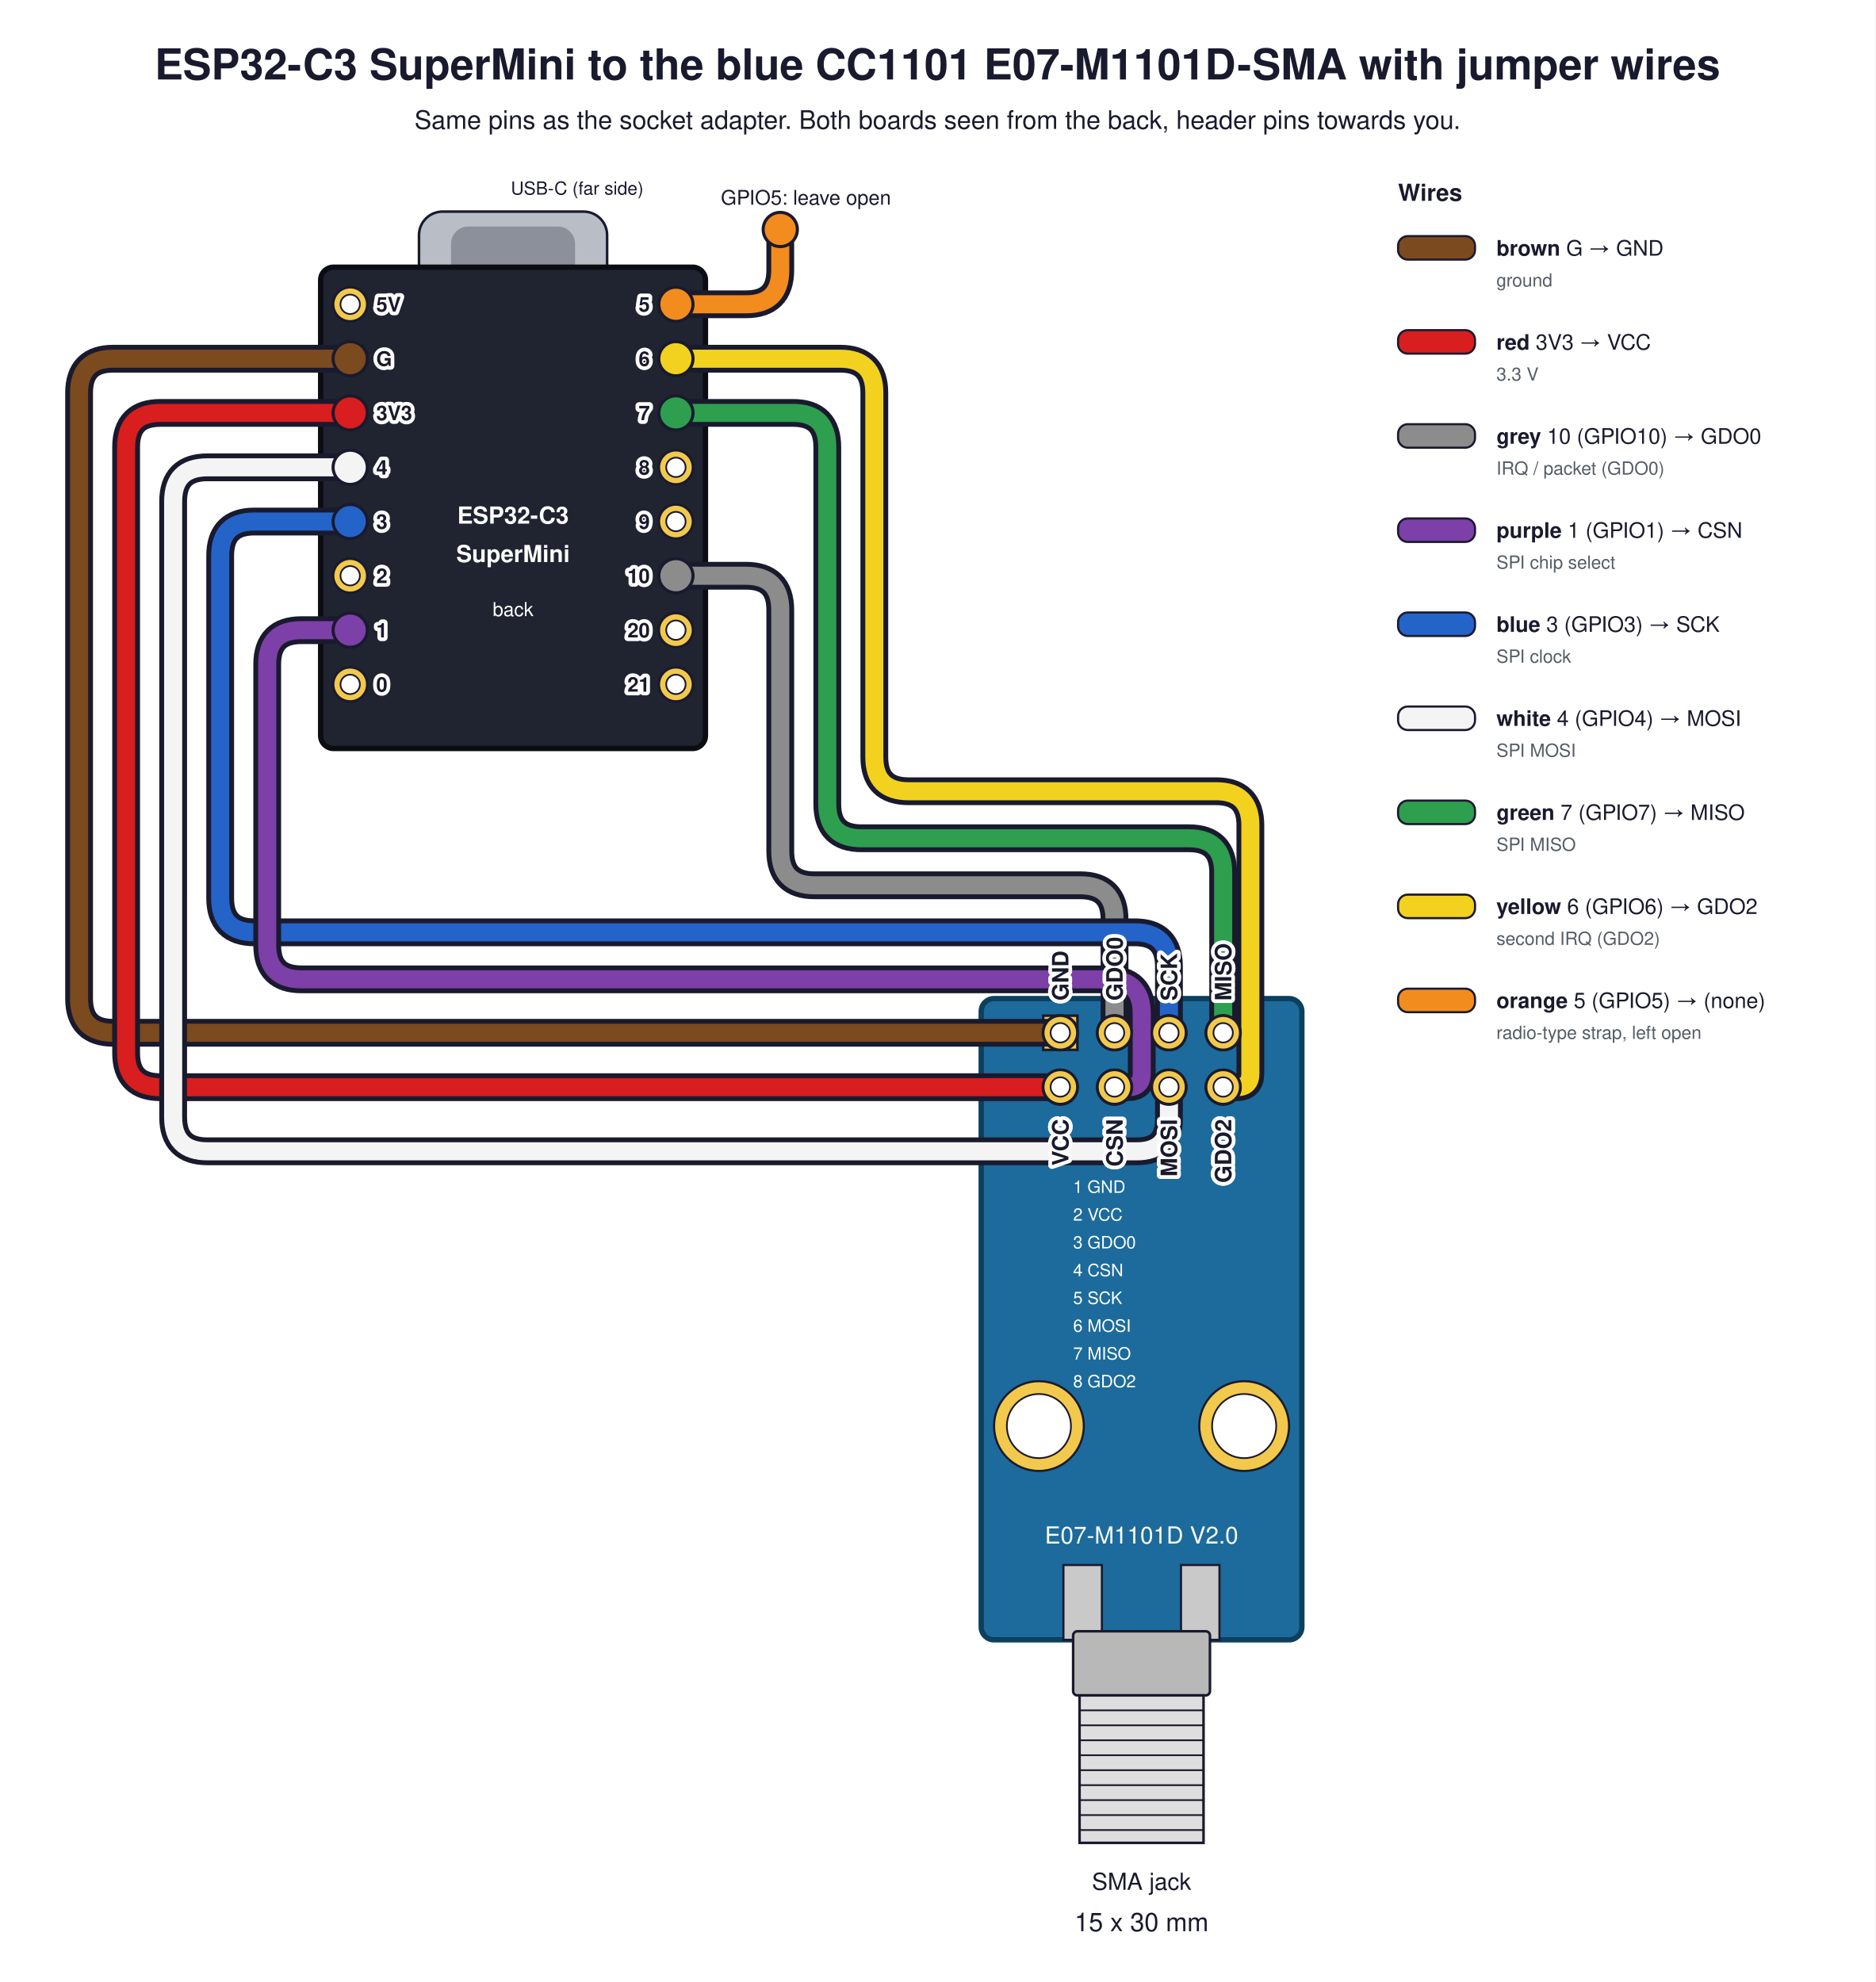
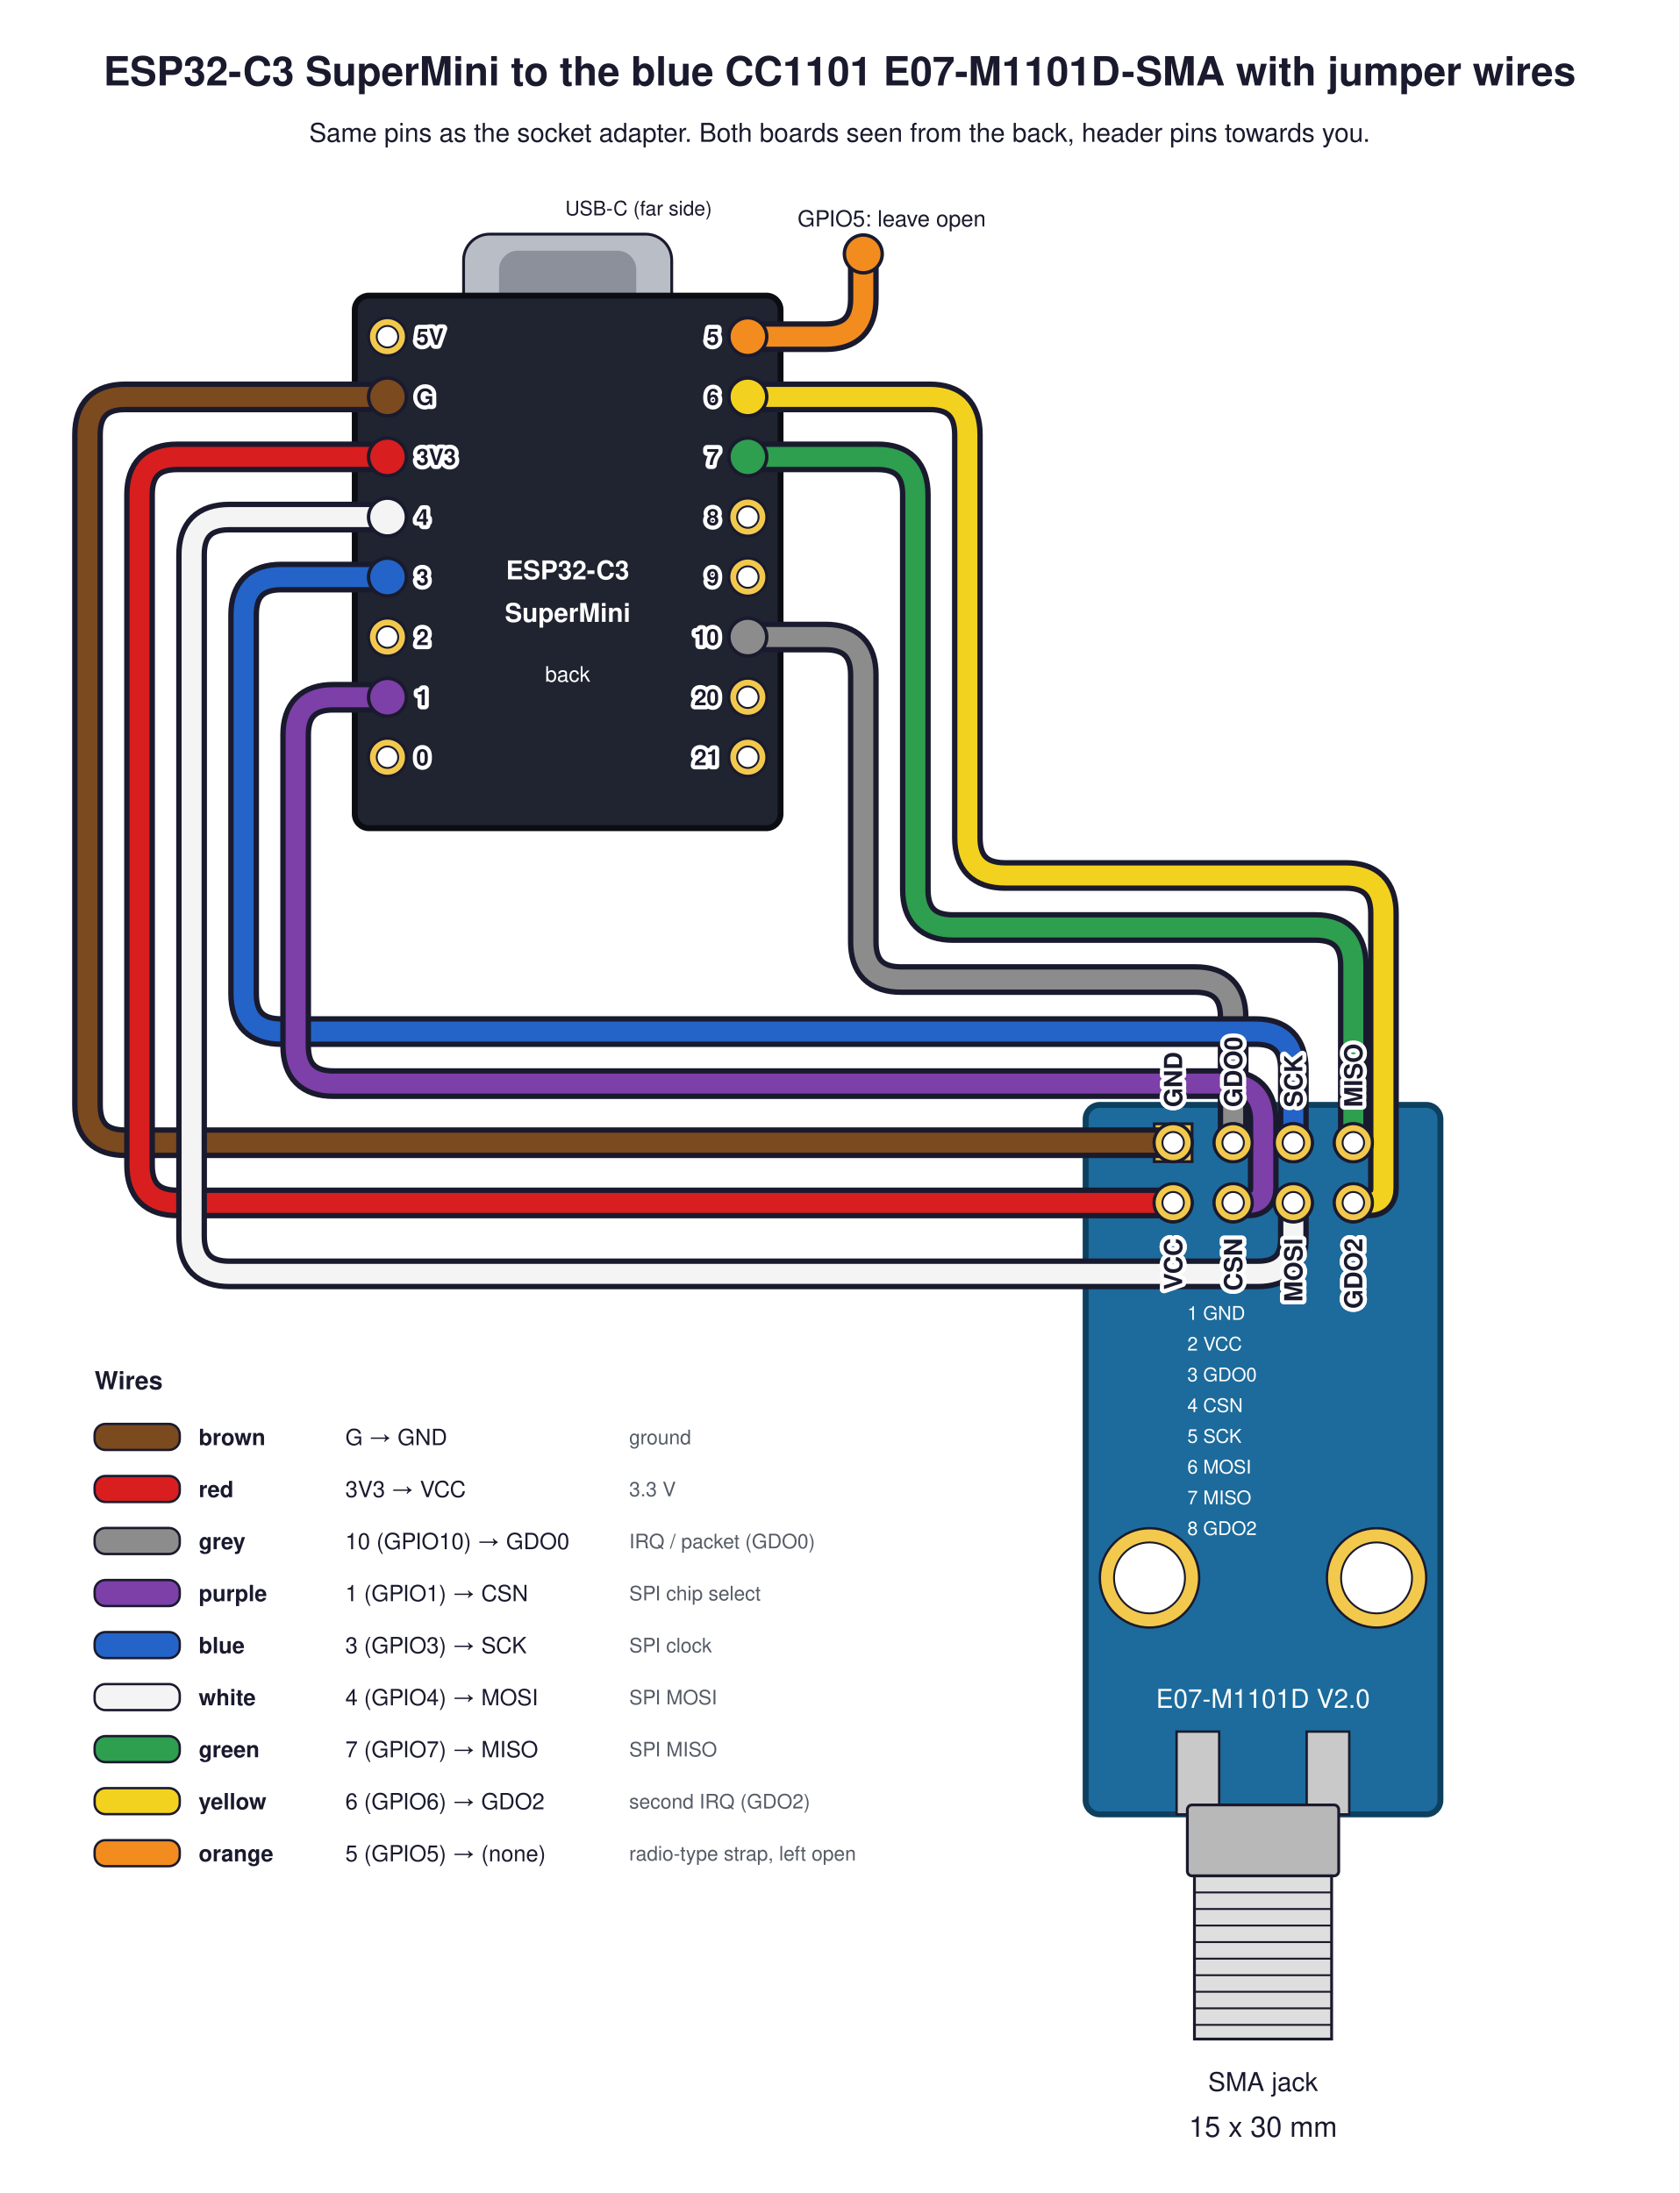
- <svg xmlns="http://www.w3.org/2000/svg" width="965" height="1020" viewBox="0 0 965 1020">
+ <svg xmlns="http://www.w3.org/2000/svg" width="781" height="1020" viewBox="0 0 781 1020">
  <rect width="100%" height="100%" fill="#ffffff" />
-   <text x="482.4" y="33.0" font-size="22.0" font-family="Helvetica, Arial, sans-serif" font-weight="bold" fill="#1a1a2e" text-anchor="middle" dy="0.36em">ESP32-C3 SuperMini to the blue CC1101 E07-M1101D-SMA with jumper wires</text>
-   <text x="482.4" y="61.6" font-size="13.2" font-family="Helvetica, Arial, sans-serif" fill="#1a1a2e" text-anchor="middle" dy="0.36em">Same pins as the socket adapter. Both boards seen from the back, header pins towards you.</text>
+   <text x="390.5" y="33.0" font-size="18.7" font-family="Helvetica, Arial, sans-serif" font-weight="bold" fill="#1a1a2e" text-anchor="middle" dy="0.36em">ESP32-C3 SuperMini to the blue CC1101 E07-M1101D-SMA with jumper wires</text>
+   <text x="390.5" y="61.6" font-size="12.1" font-family="Helvetica, Arial, sans-serif" fill="#1a1a2e" text-anchor="middle" dy="0.36em">Same pins as the socket adapter. Both boards seen from the back, header pins towards you.</text>
  <g transform="translate(504.9 513.9)">
    <text x="82.5" y="0.0" font-size="0.0" font-family="Helvetica, Arial, sans-serif" font-weight="bold" fill="#1a1a2e" text-anchor="middle" />
    <rect x="0.0" y="0.0" width="165.0" height="330.0" rx="6.6" fill="#1c6b9c" stroke="#0d3f5e" stroke-width="2.75" />
    <text x="82.5" y="475.2" font-size="13.2" font-family="Helvetica, Arial, sans-serif" font-weight="normal" fill="#1a1a2e" text-anchor="middle" dy="0.36em">15 x 30 mm</text>
    <rect x="31.9" y="8.8" width="17.6" height="17.6" rx="0.0" fill="#f2c94c" stroke="#1a1a2e" stroke-width="1.32" />
    <circle cx="40.7" cy="17.6" r="5.0" fill="#ffffff" stroke="#1a1a2e" stroke-width="0.88" />
    <text x="40.7" y="17.6" font-size="8.2" font-family="Helvetica, Arial, sans-serif" font-weight="bold" fill="#1a1a2e" text-anchor="middle" dy="0.36em">1</text>
    <text x="40.7" y="1.1" font-size="11.6" font-family="Helvetica, Arial, sans-serif" font-weight="bold" fill="#1a1a2e" text-anchor="start" dy="0.36em" transform="rotate(-90 40.7 1.1)" stroke="#ffffff" stroke-width="3.8" paint-order="stroke" stroke-linejoin="round">GND</text>
    <circle cx="40.7" cy="45.5" r="8.8" fill="#f2c94c" stroke="#1a1a2e" stroke-width="1.32" />
    <circle cx="40.7" cy="45.5" r="5.0" fill="#ffffff" stroke="#1a1a2e" stroke-width="0.88" />
    <text x="40.7" y="45.5" font-size="8.2" font-family="Helvetica, Arial, sans-serif" font-weight="bold" fill="#1a1a2e" text-anchor="middle" dy="0.36em">2</text>
    <text x="40.7" y="62.0" font-size="11.6" font-family="Helvetica, Arial, sans-serif" font-weight="bold" fill="#1a1a2e" text-anchor="end" dy="0.36em" transform="rotate(-90 40.7 62.0)" stroke="#ffffff" stroke-width="3.8" paint-order="stroke" stroke-linejoin="round">VCC</text>
    <circle cx="68.6" cy="17.6" r="8.8" fill="#f2c94c" stroke="#1a1a2e" stroke-width="1.32" />
    <circle cx="68.6" cy="17.6" r="5.0" fill="#ffffff" stroke="#1a1a2e" stroke-width="0.88" />
    <text x="68.6" y="17.6" font-size="8.2" font-family="Helvetica, Arial, sans-serif" font-weight="bold" fill="#1a1a2e" text-anchor="middle" dy="0.36em">3</text>
    <text x="68.6" y="1.1" font-size="11.6" font-family="Helvetica, Arial, sans-serif" font-weight="bold" fill="#1a1a2e" text-anchor="start" dy="0.36em" transform="rotate(-90 68.6 1.1)" stroke="#ffffff" stroke-width="3.8" paint-order="stroke" stroke-linejoin="round">GDO0</text>
    <circle cx="68.6" cy="45.5" r="8.8" fill="#f2c94c" stroke="#1a1a2e" stroke-width="1.32" />
    <circle cx="68.6" cy="45.5" r="5.0" fill="#ffffff" stroke="#1a1a2e" stroke-width="0.88" />
    <text x="68.6" y="45.5" font-size="8.2" font-family="Helvetica, Arial, sans-serif" font-weight="bold" fill="#1a1a2e" text-anchor="middle" dy="0.36em">4</text>
    <text x="68.6" y="62.0" font-size="11.6" font-family="Helvetica, Arial, sans-serif" font-weight="bold" fill="#1a1a2e" text-anchor="end" dy="0.36em" transform="rotate(-90 68.6 62.0)" stroke="#ffffff" stroke-width="3.8" paint-order="stroke" stroke-linejoin="round">CSN</text>
    <circle cx="96.6" cy="17.6" r="8.8" fill="#f2c94c" stroke="#1a1a2e" stroke-width="1.32" />
    <circle cx="96.6" cy="17.6" r="5.0" fill="#ffffff" stroke="#1a1a2e" stroke-width="0.88" />
    <text x="96.6" y="17.6" font-size="8.2" font-family="Helvetica, Arial, sans-serif" font-weight="bold" fill="#1a1a2e" text-anchor="middle" dy="0.36em">5</text>
    <text x="96.6" y="1.1" font-size="11.6" font-family="Helvetica, Arial, sans-serif" font-weight="bold" fill="#1a1a2e" text-anchor="start" dy="0.36em" transform="rotate(-90 96.6 1.1)" stroke="#ffffff" stroke-width="3.8" paint-order="stroke" stroke-linejoin="round">SCK</text>
    <circle cx="96.6" cy="45.5" r="8.8" fill="#f2c94c" stroke="#1a1a2e" stroke-width="1.32" />
    <circle cx="96.6" cy="45.5" r="5.0" fill="#ffffff" stroke="#1a1a2e" stroke-width="0.88" />
    <text x="96.6" y="45.5" font-size="8.2" font-family="Helvetica, Arial, sans-serif" font-weight="bold" fill="#1a1a2e" text-anchor="middle" dy="0.36em">6</text>
    <text x="96.6" y="62.0" font-size="11.6" font-family="Helvetica, Arial, sans-serif" font-weight="bold" fill="#1a1a2e" text-anchor="end" dy="0.36em" transform="rotate(-90 96.6 62.0)" stroke="#ffffff" stroke-width="3.8" paint-order="stroke" stroke-linejoin="round">MOSI</text>
    <circle cx="124.5" cy="17.6" r="8.8" fill="#f2c94c" stroke="#1a1a2e" stroke-width="1.32" />
    <circle cx="124.5" cy="17.6" r="5.0" fill="#ffffff" stroke="#1a1a2e" stroke-width="0.88" />
    <text x="124.5" y="17.6" font-size="8.2" font-family="Helvetica, Arial, sans-serif" font-weight="bold" fill="#1a1a2e" text-anchor="middle" dy="0.36em">7</text>
    <text x="124.5" y="1.1" font-size="11.6" font-family="Helvetica, Arial, sans-serif" font-weight="bold" fill="#1a1a2e" text-anchor="start" dy="0.36em" transform="rotate(-90 124.5 1.1)" stroke="#ffffff" stroke-width="3.8" paint-order="stroke" stroke-linejoin="round">MISO</text>
    <circle cx="124.5" cy="45.5" r="8.8" fill="#f2c94c" stroke="#1a1a2e" stroke-width="1.32" />
    <circle cx="124.5" cy="45.5" r="5.0" fill="#ffffff" stroke="#1a1a2e" stroke-width="0.88" />
    <text x="124.5" y="45.5" font-size="8.2" font-family="Helvetica, Arial, sans-serif" font-weight="bold" fill="#1a1a2e" text-anchor="middle" dy="0.36em">8</text>
    <text x="124.5" y="62.0" font-size="11.6" font-family="Helvetica, Arial, sans-serif" font-weight="bold" fill="#1a1a2e" text-anchor="end" dy="0.36em" transform="rotate(-90 124.5 62.0)" stroke="#ffffff" stroke-width="3.8" paint-order="stroke" stroke-linejoin="round">GDO2</text>
    <circle cx="135.3" cy="220.0" r="23.1" fill="#f2c94c" stroke="#1a1a2e" stroke-width="1.10" />
    <circle cx="135.3" cy="220.0" r="16.5" fill="#ffffff" stroke="#1a1a2e" stroke-width="0.88" />
    <circle cx="29.7" cy="220.0" r="23.1" fill="#f2c94c" stroke="#1a1a2e" stroke-width="1.10" />
    <circle cx="29.7" cy="220.0" r="16.5" fill="#ffffff" stroke="#1a1a2e" stroke-width="0.88" />
    <text x="47.3" y="96.8" font-size="8.8" font-family="Helvetica, Arial, sans-serif" font-weight="normal" fill="#ffffff" text-anchor="start" dy="0.36em">1 GND</text>
    <text x="47.3" y="111.1" font-size="8.8" font-family="Helvetica, Arial, sans-serif" font-weight="normal" fill="#ffffff" text-anchor="start" dy="0.36em">2 VCC</text>
    <text x="47.3" y="125.4" font-size="8.8" font-family="Helvetica, Arial, sans-serif" font-weight="normal" fill="#ffffff" text-anchor="start" dy="0.36em">3 GDO0</text>
    <text x="47.3" y="139.7" font-size="8.8" font-family="Helvetica, Arial, sans-serif" font-weight="normal" fill="#ffffff" text-anchor="start" dy="0.36em">4 CSN</text>
    <text x="47.3" y="154.0" font-size="8.8" font-family="Helvetica, Arial, sans-serif" font-weight="normal" fill="#ffffff" text-anchor="start" dy="0.36em">5 SCK</text>
    <text x="47.3" y="168.3" font-size="8.8" font-family="Helvetica, Arial, sans-serif" font-weight="normal" fill="#ffffff" text-anchor="start" dy="0.36em">6 MOSI</text>
    <text x="47.3" y="182.6" font-size="8.8" font-family="Helvetica, Arial, sans-serif" font-weight="normal" fill="#ffffff" text-anchor="start" dy="0.36em">7 MISO</text>
    <text x="47.3" y="196.9" font-size="8.8" font-family="Helvetica, Arial, sans-serif" font-weight="normal" fill="#ffffff" text-anchor="start" dy="0.36em">8 GDO2</text>
    <rect x="102.8" y="291.5" width="19.8" height="38.5" rx="0.0" fill="#c9c9c9" stroke="#1a1a2e" stroke-width="1.10" />
    <rect x="42.3" y="291.5" width="19.8" height="38.5" rx="0.0" fill="#c9c9c9" stroke="#1a1a2e" stroke-width="1.10" />
    <rect x="47.3" y="325.6" width="70.4" height="33.0" rx="2.2" fill="#b8b8b8" stroke="#1a1a2e" stroke-width="1.32" />
    <rect x="50.6" y="358.6" width="63.8" height="75.9" rx="0.0" fill="#dedede" stroke="#1a1a2e" stroke-width="1.32" />
    <line x1="114.4" y1="366.3" x2="50.6" y2="366.3" stroke="#1a1a2e" stroke-width="0.88" />
    <line x1="114.4" y1="374.0" x2="50.6" y2="374.0" stroke="#1a1a2e" stroke-width="0.88" />
    <line x1="114.4" y1="381.7" x2="50.6" y2="381.7" stroke="#1a1a2e" stroke-width="0.88" />
    <line x1="114.4" y1="389.4" x2="50.6" y2="389.4" stroke="#1a1a2e" stroke-width="0.88" />
    <line x1="114.4" y1="397.1" x2="50.6" y2="397.1" stroke="#1a1a2e" stroke-width="0.88" />
    <line x1="114.4" y1="404.8" x2="50.6" y2="404.8" stroke="#1a1a2e" stroke-width="0.88" />
    <line x1="114.4" y1="412.5" x2="50.6" y2="412.5" stroke="#1a1a2e" stroke-width="0.88" />
    <line x1="114.4" y1="420.2" x2="50.6" y2="420.2" stroke="#1a1a2e" stroke-width="0.88" />
    <line x1="114.4" y1="427.9" x2="50.6" y2="427.9" stroke="#1a1a2e" stroke-width="0.88" />
    <text x="82.5" y="454.3" font-size="12.1" font-family="Helvetica, Arial, sans-serif" font-weight="normal" fill="#1a1a2e" text-anchor="middle" dy="0.36em">SMA jack</text>
    <text x="82.5" y="276.1" font-size="12.1" font-family="Helvetica, Arial, sans-serif" font-weight="normal" fill="#ffffff" text-anchor="middle" dy="0.36em">E07-M1101D V2.0</text>
  </g>
  <g transform="translate(165.0 137.5)">
    <text x="99.0" y="0.0" font-size="0.0" font-family="Helvetica, Arial, sans-serif" font-weight="bold" fill="#1a1a2e" text-anchor="middle" />
    <rect x="50.6" y="-28.6" width="96.8" height="57.2" rx="12.1" fill="#b9bdc5" stroke="#1a1a2e" stroke-width="1.32" />
    <rect x="67.1" y="-20.9" width="63.8" height="49.5" rx="8.8" fill="#8b909a" stroke="none" stroke-width="0.00" />
    <rect x="0.0" y="0.0" width="198.0" height="247.7" rx="6.6" fill="#1f2430" stroke="#0b0d12" stroke-width="2.75" />
    <text x="132.0" y="-40.7" font-size="9.3" font-family="Helvetica, Arial, sans-serif" font-weight="normal" fill="#1a1a2e" text-anchor="middle" dy="0.36em">USB-C (far side)</text>
    <text x="99.0" y="127.6" font-size="12.1" font-family="Helvetica, Arial, sans-serif" font-weight="bold" fill="#ffffff" text-anchor="middle" dy="0.36em">ESP32-C3</text>
    <text x="99.0" y="147.4" font-size="12.1" font-family="Helvetica, Arial, sans-serif" font-weight="bold" fill="#ffffff" text-anchor="middle" dy="0.36em">SuperMini</text>
    <text x="99.0" y="176.0" font-size="9.9" font-family="Helvetica, Arial, sans-serif" font-weight="normal" fill="#ffffff" text-anchor="middle" dy="0.36em">back</text>
    <circle cx="182.8" cy="19.1" r="8.8" fill="#f2c94c" stroke="#1a1a2e" stroke-width="1.32" />
    <circle cx="182.8" cy="19.1" r="5.0" fill="#ffffff" stroke="#1a1a2e" stroke-width="0.88" />
    <text x="169.4" y="19.1" font-size="10.4" font-family="Helvetica, Arial, sans-serif" font-weight="bold" fill="#ffffff" text-anchor="end" dy="0.36em">5</text>
    <circle cx="15.2" cy="19.1" r="8.8" fill="#f2c94c" stroke="#1a1a2e" stroke-width="1.32" />
    <circle cx="15.2" cy="19.1" r="5.0" fill="#ffffff" stroke="#1a1a2e" stroke-width="0.88" />
    <text x="28.6" y="19.1" font-size="10.4" font-family="Helvetica, Arial, sans-serif" font-weight="bold" fill="#ffffff" text-anchor="start" dy="0.36em">5V</text>
    <circle cx="182.8" cy="47.1" r="8.8" fill="#f2c94c" stroke="#1a1a2e" stroke-width="1.32" />
    <circle cx="182.8" cy="47.1" r="5.0" fill="#ffffff" stroke="#1a1a2e" stroke-width="0.88" />
    <text x="169.4" y="47.1" font-size="10.4" font-family="Helvetica, Arial, sans-serif" font-weight="bold" fill="#ffffff" text-anchor="end" dy="0.36em">6</text>
    <circle cx="15.2" cy="47.1" r="8.8" fill="#f2c94c" stroke="#1a1a2e" stroke-width="1.32" />
    <circle cx="15.2" cy="47.1" r="5.0" fill="#ffffff" stroke="#1a1a2e" stroke-width="0.88" />
    <text x="28.6" y="47.1" font-size="10.4" font-family="Helvetica, Arial, sans-serif" font-weight="bold" fill="#ffffff" text-anchor="start" dy="0.36em">G</text>
    <circle cx="182.8" cy="75.0" r="8.8" fill="#f2c94c" stroke="#1a1a2e" stroke-width="1.32" />
    <circle cx="182.8" cy="75.0" r="5.0" fill="#ffffff" stroke="#1a1a2e" stroke-width="0.88" />
    <text x="169.4" y="75.0" font-size="10.4" font-family="Helvetica, Arial, sans-serif" font-weight="bold" fill="#ffffff" text-anchor="end" dy="0.36em">7</text>
    <circle cx="15.2" cy="75.0" r="8.8" fill="#f2c94c" stroke="#1a1a2e" stroke-width="1.32" />
    <circle cx="15.2" cy="75.0" r="5.0" fill="#ffffff" stroke="#1a1a2e" stroke-width="0.88" />
    <text x="28.6" y="75.0" font-size="10.4" font-family="Helvetica, Arial, sans-serif" font-weight="bold" fill="#ffffff" text-anchor="start" dy="0.36em">3V3</text>
    <circle cx="182.8" cy="103.0" r="8.8" fill="#f2c94c" stroke="#1a1a2e" stroke-width="1.32" />
    <circle cx="182.8" cy="103.0" r="5.0" fill="#ffffff" stroke="#1a1a2e" stroke-width="0.88" />
    <text x="169.4" y="103.0" font-size="10.4" font-family="Helvetica, Arial, sans-serif" font-weight="bold" fill="#ffffff" text-anchor="end" dy="0.36em">8</text>
    <circle cx="15.2" cy="103.0" r="8.8" fill="#f2c94c" stroke="#1a1a2e" stroke-width="1.32" />
    <circle cx="15.2" cy="103.0" r="5.0" fill="#ffffff" stroke="#1a1a2e" stroke-width="0.88" />
    <text x="28.6" y="103.0" font-size="10.4" font-family="Helvetica, Arial, sans-serif" font-weight="bold" fill="#ffffff" text-anchor="start" dy="0.36em">4</text>
    <circle cx="182.8" cy="130.9" r="8.8" fill="#f2c94c" stroke="#1a1a2e" stroke-width="1.32" />
    <circle cx="182.8" cy="130.9" r="5.0" fill="#ffffff" stroke="#1a1a2e" stroke-width="0.88" />
    <text x="169.4" y="130.9" font-size="10.4" font-family="Helvetica, Arial, sans-serif" font-weight="bold" fill="#ffffff" text-anchor="end" dy="0.36em">9</text>
    <circle cx="15.2" cy="130.9" r="8.8" fill="#f2c94c" stroke="#1a1a2e" stroke-width="1.32" />
    <circle cx="15.2" cy="130.9" r="5.0" fill="#ffffff" stroke="#1a1a2e" stroke-width="0.88" />
    <text x="28.6" y="130.9" font-size="10.4" font-family="Helvetica, Arial, sans-serif" font-weight="bold" fill="#ffffff" text-anchor="start" dy="0.36em">3</text>
    <circle cx="182.8" cy="158.8" r="8.8" fill="#f2c94c" stroke="#1a1a2e" stroke-width="1.32" />
    <circle cx="182.8" cy="158.8" r="5.0" fill="#ffffff" stroke="#1a1a2e" stroke-width="0.88" />
    <text x="169.4" y="158.8" font-size="10.4" font-family="Helvetica, Arial, sans-serif" font-weight="bold" fill="#ffffff" text-anchor="end" dy="0.36em">10</text>
    <circle cx="15.2" cy="158.8" r="8.8" fill="#f2c94c" stroke="#1a1a2e" stroke-width="1.32" />
    <circle cx="15.2" cy="158.8" r="5.0" fill="#ffffff" stroke="#1a1a2e" stroke-width="0.88" />
    <text x="28.6" y="158.8" font-size="10.4" font-family="Helvetica, Arial, sans-serif" font-weight="bold" fill="#ffffff" text-anchor="start" dy="0.36em">2</text>
    <circle cx="182.8" cy="186.8" r="8.8" fill="#f2c94c" stroke="#1a1a2e" stroke-width="1.32" />
    <circle cx="182.8" cy="186.8" r="5.0" fill="#ffffff" stroke="#1a1a2e" stroke-width="0.88" />
    <text x="169.4" y="186.8" font-size="10.4" font-family="Helvetica, Arial, sans-serif" font-weight="bold" fill="#ffffff" text-anchor="end" dy="0.36em">20</text>
    <circle cx="15.2" cy="186.8" r="8.8" fill="#f2c94c" stroke="#1a1a2e" stroke-width="1.32" />
    <circle cx="15.2" cy="186.8" r="5.0" fill="#ffffff" stroke="#1a1a2e" stroke-width="0.88" />
    <text x="28.6" y="186.8" font-size="10.4" font-family="Helvetica, Arial, sans-serif" font-weight="bold" fill="#ffffff" text-anchor="start" dy="0.36em">1</text>
    <circle cx="182.8" cy="214.7" r="8.8" fill="#f2c94c" stroke="#1a1a2e" stroke-width="1.32" />
    <circle cx="182.8" cy="214.7" r="5.0" fill="#ffffff" stroke="#1a1a2e" stroke-width="0.88" />
    <text x="169.4" y="214.7" font-size="10.4" font-family="Helvetica, Arial, sans-serif" font-weight="bold" fill="#ffffff" text-anchor="end" dy="0.36em">21</text>
    <circle cx="15.2" cy="214.7" r="8.8" fill="#f2c94c" stroke="#1a1a2e" stroke-width="1.32" />
    <circle cx="15.2" cy="214.7" r="5.0" fill="#ffffff" stroke="#1a1a2e" stroke-width="0.88" />
    <text x="28.6" y="214.7" font-size="10.4" font-family="Helvetica, Arial, sans-serif" font-weight="bold" fill="#ffffff" text-anchor="start" dy="0.36em">0</text>
  </g>
  <path d="M 347.8 184.6 L 432.3 184.6 Q 449.9 184.6 449.9 202.2 L 449.9 389.6 Q 449.9 407.2 467.5 407.2 L 625.8 407.2 Q 643.4 407.2 643.4 424.8 L 643.4 552.5 Q 643.4 559.5 636.4 559.5 L 629.4 559.5" fill="none" stroke="#1a1a2e" stroke-width="14.3" stroke-linecap="round" />
  <path d="M 347.8 184.6 L 432.3 184.6 Q 449.9 184.6 449.9 202.2 L 449.9 389.6 Q 449.9 407.2 467.5 407.2 L 625.8 407.2 Q 643.4 407.2 643.4 424.8 L 643.4 552.5 Q 643.4 559.5 636.4 559.5 L 629.4 559.5" fill="none" stroke="#f2d21e" stroke-width="9.3" stroke-linecap="round" />
  <circle cx="347.8" cy="184.6" r="8.8" fill="#f2d21e" stroke="#1a1a2e" stroke-width="1.6" />
  <circle cx="629.4" cy="559.5" r="8.8" fill="#f2d21e" stroke="#1a1a2e" stroke-width="1.6" />
  <path d="M 347.8 212.5 L 408.1 212.5 Q 425.7 212.5 425.7 230.1 L 425.7 413.8 Q 425.7 431.4 443.3 431.4 L 611.8 431.4 Q 629.4 431.4 629.4 449.0 L 629.4 531.5" fill="none" stroke="#1a1a2e" stroke-width="14.3" stroke-linecap="round" />
  <path d="M 347.8 212.5 L 408.1 212.5 Q 425.7 212.5 425.7 230.1 L 425.7 413.8 Q 425.7 431.4 443.3 431.4 L 611.8 431.4 Q 629.4 431.4 629.4 449.0 L 629.4 531.5" fill="none" stroke="#2e9e4f" stroke-width="9.3" stroke-linecap="round" />
  <circle cx="347.8" cy="212.5" r="8.8" fill="#2e9e4f" stroke="#1a1a2e" stroke-width="1.6" />
  <circle cx="629.4" cy="531.5" r="8.8" fill="#2e9e4f" stroke="#1a1a2e" stroke-width="1.6" />
  <path d="M 347.8 296.3 L 383.9 296.3 Q 401.5 296.3 401.5 313.9 L 401.5 438.0 Q 401.5 455.6 419.1 455.6 L 555.9 455.6 Q 573.5 455.6 573.5 473.2 L 573.5 531.5" fill="none" stroke="#1a1a2e" stroke-width="14.3" stroke-linecap="round" />
  <path d="M 347.8 296.3 L 383.9 296.3 Q 401.5 296.3 401.5 313.9 L 401.5 438.0 Q 401.5 455.6 419.1 455.6 L 555.9 455.6 Q 573.5 455.6 573.5 473.2 L 573.5 531.5" fill="none" stroke="#8c8c8c" stroke-width="9.3" stroke-linecap="round" />
  <circle cx="347.8" cy="296.3" r="8.8" fill="#8c8c8c" stroke="#1a1a2e" stroke-width="1.6" />
  <circle cx="573.5" cy="531.5" r="8.8" fill="#8c8c8c" stroke="#1a1a2e" stroke-width="1.6" />
  <path d="M 180.2 268.4 L 130.9 268.4 Q 113.3 268.4 113.3 286.0 L 113.3 462.2 Q 113.3 479.8 130.9 479.8 L 583.9 479.8 Q 601.5 479.8 601.5 497.4 L 601.5 531.5" fill="none" stroke="#1a1a2e" stroke-width="14.3" stroke-linecap="round" />
  <path d="M 180.2 268.4 L 130.9 268.4 Q 113.3 268.4 113.3 286.0 L 113.3 462.2 Q 113.3 479.8 130.9 479.8 L 583.9 479.8 Q 601.5 479.8 601.5 497.4 L 601.5 531.5" fill="none" stroke="#2464c8" stroke-width="9.3" stroke-linecap="round" />
  <circle cx="180.2" cy="268.4" r="8.8" fill="#2464c8" stroke="#1a1a2e" stroke-width="1.6" />
  <circle cx="601.5" cy="531.5" r="8.8" fill="#2464c8" stroke="#1a1a2e" stroke-width="1.6" />
  <path d="M 180.2 324.3 L 155.1 324.3 Q 137.5 324.3 137.5 341.9 L 137.5 486.4 Q 137.5 504.0 155.1 504.0 L 569.9 504.0 Q 587.5 504.0 587.5 521.6 L 587.5 552.5 Q 587.5 559.5 580.5 559.5 L 573.5 559.5" fill="none" stroke="#1a1a2e" stroke-width="14.3" stroke-linecap="round" />
  <path d="M 180.2 324.3 L 155.1 324.3 Q 137.5 324.3 137.5 341.9 L 137.5 486.4 Q 137.5 504.0 155.1 504.0 L 569.9 504.0 Q 587.5 504.0 587.5 521.6 L 587.5 552.5 Q 587.5 559.5 580.5 559.5 L 573.5 559.5" fill="none" stroke="#7d3fa8" stroke-width="9.3" stroke-linecap="round" />
  <circle cx="180.2" cy="324.3" r="8.8" fill="#7d3fa8" stroke="#1a1a2e" stroke-width="1.6" />
  <circle cx="573.5" cy="559.5" r="8.8" fill="#7d3fa8" stroke="#1a1a2e" stroke-width="1.6" />
  <path d="M 180.2 184.6 L 58.3 184.6 Q 40.7 184.6 40.7 202.2 L 40.7 513.9 Q 40.7 531.5 58.3 531.5 L 545.6 531.5" fill="none" stroke="#1a1a2e" stroke-width="14.3" stroke-linecap="round" />
  <path d="M 180.2 184.6 L 58.3 184.6 Q 40.7 184.6 40.7 202.2 L 40.7 513.9 Q 40.7 531.5 58.3 531.5 L 545.6 531.5" fill="none" stroke="#7b4a1e" stroke-width="9.3" stroke-linecap="round" />
  <circle cx="180.2" cy="184.6" r="8.8" fill="#7b4a1e" stroke="#1a1a2e" stroke-width="1.6" />
  <circle cx="545.6" cy="531.5" r="8.8" fill="#7b4a1e" stroke="#1a1a2e" stroke-width="1.6" />
  <path d="M 180.2 212.5 L 82.5 212.5 Q 64.9 212.5 64.9 230.1 L 64.9 541.9 Q 64.9 559.5 82.5 559.5 L 545.6 559.5" fill="none" stroke="#1a1a2e" stroke-width="14.3" stroke-linecap="round" />
  <path d="M 180.2 212.5 L 82.5 212.5 Q 64.9 212.5 64.9 230.1 L 64.9 541.9 Q 64.9 559.5 82.5 559.5 L 545.6 559.5" fill="none" stroke="#d81e1e" stroke-width="9.3" stroke-linecap="round" />
  <circle cx="180.2" cy="212.5" r="8.8" fill="#d81e1e" stroke="#1a1a2e" stroke-width="1.6" />
  <circle cx="545.6" cy="559.5" r="8.8" fill="#d81e1e" stroke="#1a1a2e" stroke-width="1.6" />
  <path d="M 180.2 240.5 L 106.7 240.5 Q 89.1 240.5 89.1 258.1 L 89.1 574.9 Q 89.1 592.5 106.7 592.5 L 585.0 592.5 Q 601.5 592.5 601.5 576.0 L 601.5 559.5" fill="none" stroke="#1a1a2e" stroke-width="14.3" stroke-linecap="round" />
  <path d="M 180.2 240.5 L 106.7 240.5 Q 89.1 240.5 89.1 258.1 L 89.1 574.9 Q 89.1 592.5 106.7 592.5 L 585.0 592.5 Q 601.5 592.5 601.5 576.0 L 601.5 559.5" fill="none" stroke="#f4f4f4" stroke-width="9.3" stroke-linecap="round" />
  <circle cx="180.2" cy="240.5" r="8.8" fill="#f4f4f4" stroke="#1a1a2e" stroke-width="1.6" />
  <circle cx="601.5" cy="559.5" r="8.8" fill="#f4f4f4" stroke="#1a1a2e" stroke-width="1.6" />
  <path d="M 347.8 156.6 L 383.9 156.6 Q 401.5 156.6 401.5 139.0 L 401.5 118.1" fill="none" stroke="#1a1a2e" stroke-width="14.3" stroke-linecap="round" />
  <path d="M 347.8 156.6 L 383.9 156.6 Q 401.5 156.6 401.5 139.0 L 401.5 118.1" fill="none" stroke="#f28c1e" stroke-width="9.3" stroke-linecap="round" />
  <circle cx="347.8" cy="156.6" r="8.8" fill="#f28c1e" stroke="#1a1a2e" stroke-width="1.6" />
  <circle cx="401.5" cy="118.1" r="8.8" fill="#f28c1e" stroke="#1a1a2e" stroke-width="1.6" />
  <text x="414.7" y="101.6" font-size="10.4" font-family="Helvetica, Arial, sans-serif" fill="#1a1a2e" text-anchor="middle" dy="0.36em">GPIO5: leave open</text>
  <g transform="translate(504.9 513.9)">
    <text x="82.5" y="0.0" font-size="0.0" font-family="Helvetica, Arial, sans-serif" font-weight="bold" fill="#1a1a2e" text-anchor="middle" />
    <circle cx="40.7" cy="17.6" r="8.8" fill="#f2c94c" stroke="#1a1a2e" stroke-width="1.32" />
    <circle cx="40.7" cy="17.6" r="5.0" fill="#ffffff" stroke="#1a1a2e" stroke-width="0.88" />
    <text x="40.7" y="1.1" font-size="11.6" font-family="Helvetica, Arial, sans-serif" font-weight="bold" fill="#1a1a2e" text-anchor="start" dy="0.36em" transform="rotate(-90 40.7 1.1)" stroke="#ffffff" stroke-width="3.8" paint-order="stroke" stroke-linejoin="round">GND</text>
    <circle cx="40.7" cy="45.5" r="8.8" fill="#f2c94c" stroke="#1a1a2e" stroke-width="1.32" />
    <circle cx="40.7" cy="45.5" r="5.0" fill="#ffffff" stroke="#1a1a2e" stroke-width="0.88" />
    <text x="40.7" y="62.0" font-size="11.6" font-family="Helvetica, Arial, sans-serif" font-weight="bold" fill="#1a1a2e" text-anchor="end" dy="0.36em" transform="rotate(-90 40.7 62.0)" stroke="#ffffff" stroke-width="3.8" paint-order="stroke" stroke-linejoin="round">VCC</text>
    <circle cx="68.6" cy="17.6" r="8.8" fill="#f2c94c" stroke="#1a1a2e" stroke-width="1.32" />
    <circle cx="68.6" cy="17.6" r="5.0" fill="#ffffff" stroke="#1a1a2e" stroke-width="0.88" />
    <text x="68.6" y="1.1" font-size="11.6" font-family="Helvetica, Arial, sans-serif" font-weight="bold" fill="#1a1a2e" text-anchor="start" dy="0.36em" transform="rotate(-90 68.6 1.1)" stroke="#ffffff" stroke-width="3.8" paint-order="stroke" stroke-linejoin="round">GDO0</text>
    <circle cx="68.6" cy="45.5" r="8.8" fill="#f2c94c" stroke="#1a1a2e" stroke-width="1.32" />
    <circle cx="68.6" cy="45.5" r="5.0" fill="#ffffff" stroke="#1a1a2e" stroke-width="0.88" />
    <text x="68.6" y="62.0" font-size="11.6" font-family="Helvetica, Arial, sans-serif" font-weight="bold" fill="#1a1a2e" text-anchor="end" dy="0.36em" transform="rotate(-90 68.6 62.0)" stroke="#ffffff" stroke-width="3.8" paint-order="stroke" stroke-linejoin="round">CSN</text>
    <circle cx="96.6" cy="17.6" r="8.8" fill="#f2c94c" stroke="#1a1a2e" stroke-width="1.32" />
    <circle cx="96.6" cy="17.6" r="5.0" fill="#ffffff" stroke="#1a1a2e" stroke-width="0.88" />
    <text x="96.6" y="1.1" font-size="11.6" font-family="Helvetica, Arial, sans-serif" font-weight="bold" fill="#1a1a2e" text-anchor="start" dy="0.36em" transform="rotate(-90 96.6 1.1)" stroke="#ffffff" stroke-width="3.8" paint-order="stroke" stroke-linejoin="round">SCK</text>
    <circle cx="96.6" cy="45.5" r="8.8" fill="#f2c94c" stroke="#1a1a2e" stroke-width="1.32" />
    <circle cx="96.6" cy="45.5" r="5.0" fill="#ffffff" stroke="#1a1a2e" stroke-width="0.88" />
    <text x="96.6" y="62.0" font-size="11.6" font-family="Helvetica, Arial, sans-serif" font-weight="bold" fill="#1a1a2e" text-anchor="end" dy="0.36em" transform="rotate(-90 96.6 62.0)" stroke="#ffffff" stroke-width="3.8" paint-order="stroke" stroke-linejoin="round">MOSI</text>
    <circle cx="124.5" cy="17.6" r="8.8" fill="#f2c94c" stroke="#1a1a2e" stroke-width="1.32" />
    <circle cx="124.5" cy="17.6" r="5.0" fill="#ffffff" stroke="#1a1a2e" stroke-width="0.88" />
    <text x="124.5" y="1.1" font-size="11.6" font-family="Helvetica, Arial, sans-serif" font-weight="bold" fill="#1a1a2e" text-anchor="start" dy="0.36em" transform="rotate(-90 124.5 1.1)" stroke="#ffffff" stroke-width="3.8" paint-order="stroke" stroke-linejoin="round">MISO</text>
    <circle cx="124.5" cy="45.5" r="8.8" fill="#f2c94c" stroke="#1a1a2e" stroke-width="1.32" />
    <circle cx="124.5" cy="45.5" r="5.0" fill="#ffffff" stroke="#1a1a2e" stroke-width="0.88" />
    <text x="124.5" y="62.0" font-size="11.6" font-family="Helvetica, Arial, sans-serif" font-weight="bold" fill="#1a1a2e" text-anchor="end" dy="0.36em" transform="rotate(-90 124.5 62.0)" stroke="#ffffff" stroke-width="3.8" paint-order="stroke" stroke-linejoin="round">GDO2</text>
  </g>
  <g transform="translate(165.0 137.5)">
    <text x="99.0" y="0.0" font-size="0.0" font-family="Helvetica, Arial, sans-serif" font-weight="bold" fill="#1a1a2e" text-anchor="middle" />
    <text x="169.4" y="19.1" font-size="10.4" font-family="Helvetica, Arial, sans-serif" font-weight="bold" fill="#1a1a2e" text-anchor="end" dy="0.36em" stroke="#ffffff" stroke-width="3.8" paint-order="stroke" stroke-linejoin="round">5</text>
    <text x="28.6" y="19.1" font-size="10.4" font-family="Helvetica, Arial, sans-serif" font-weight="bold" fill="#1a1a2e" text-anchor="start" dy="0.36em" stroke="#ffffff" stroke-width="3.8" paint-order="stroke" stroke-linejoin="round">5V</text>
    <text x="169.4" y="47.1" font-size="10.4" font-family="Helvetica, Arial, sans-serif" font-weight="bold" fill="#1a1a2e" text-anchor="end" dy="0.36em" stroke="#ffffff" stroke-width="3.8" paint-order="stroke" stroke-linejoin="round">6</text>
    <text x="28.6" y="47.1" font-size="10.4" font-family="Helvetica, Arial, sans-serif" font-weight="bold" fill="#1a1a2e" text-anchor="start" dy="0.36em" stroke="#ffffff" stroke-width="3.8" paint-order="stroke" stroke-linejoin="round">G</text>
    <text x="169.4" y="75.0" font-size="10.4" font-family="Helvetica, Arial, sans-serif" font-weight="bold" fill="#1a1a2e" text-anchor="end" dy="0.36em" stroke="#ffffff" stroke-width="3.8" paint-order="stroke" stroke-linejoin="round">7</text>
    <text x="28.6" y="75.0" font-size="10.4" font-family="Helvetica, Arial, sans-serif" font-weight="bold" fill="#1a1a2e" text-anchor="start" dy="0.36em" stroke="#ffffff" stroke-width="3.8" paint-order="stroke" stroke-linejoin="round">3V3</text>
    <text x="169.4" y="103.0" font-size="10.4" font-family="Helvetica, Arial, sans-serif" font-weight="bold" fill="#1a1a2e" text-anchor="end" dy="0.36em" stroke="#ffffff" stroke-width="3.8" paint-order="stroke" stroke-linejoin="round">8</text>
    <text x="28.6" y="103.0" font-size="10.4" font-family="Helvetica, Arial, sans-serif" font-weight="bold" fill="#1a1a2e" text-anchor="start" dy="0.36em" stroke="#ffffff" stroke-width="3.8" paint-order="stroke" stroke-linejoin="round">4</text>
    <text x="169.4" y="130.9" font-size="10.4" font-family="Helvetica, Arial, sans-serif" font-weight="bold" fill="#1a1a2e" text-anchor="end" dy="0.36em" stroke="#ffffff" stroke-width="3.8" paint-order="stroke" stroke-linejoin="round">9</text>
    <text x="28.6" y="130.9" font-size="10.4" font-family="Helvetica, Arial, sans-serif" font-weight="bold" fill="#1a1a2e" text-anchor="start" dy="0.36em" stroke="#ffffff" stroke-width="3.8" paint-order="stroke" stroke-linejoin="round">3</text>
    <text x="169.4" y="158.8" font-size="10.4" font-family="Helvetica, Arial, sans-serif" font-weight="bold" fill="#1a1a2e" text-anchor="end" dy="0.36em" stroke="#ffffff" stroke-width="3.8" paint-order="stroke" stroke-linejoin="round">10</text>
    <text x="28.6" y="158.8" font-size="10.4" font-family="Helvetica, Arial, sans-serif" font-weight="bold" fill="#1a1a2e" text-anchor="start" dy="0.36em" stroke="#ffffff" stroke-width="3.8" paint-order="stroke" stroke-linejoin="round">2</text>
    <text x="169.4" y="186.8" font-size="10.4" font-family="Helvetica, Arial, sans-serif" font-weight="bold" fill="#1a1a2e" text-anchor="end" dy="0.36em" stroke="#ffffff" stroke-width="3.8" paint-order="stroke" stroke-linejoin="round">20</text>
    <text x="28.6" y="186.8" font-size="10.4" font-family="Helvetica, Arial, sans-serif" font-weight="bold" fill="#1a1a2e" text-anchor="start" dy="0.36em" stroke="#ffffff" stroke-width="3.8" paint-order="stroke" stroke-linejoin="round">1</text>
    <text x="169.4" y="214.7" font-size="10.4" font-family="Helvetica, Arial, sans-serif" font-weight="bold" fill="#1a1a2e" text-anchor="end" dy="0.36em" stroke="#ffffff" stroke-width="3.8" paint-order="stroke" stroke-linejoin="round">21</text>
    <text x="28.6" y="214.7" font-size="10.4" font-family="Helvetica, Arial, sans-serif" font-weight="bold" fill="#1a1a2e" text-anchor="start" dy="0.36em" stroke="#ffffff" stroke-width="3.8" paint-order="stroke" stroke-linejoin="round">0</text>
  </g>
-   <text x="719.4" y="99.0" font-size="12.1" font-family="Helvetica, Arial, sans-serif" font-weight="bold" fill="#1a1a2e" dy="0.36em">Wires</text>
-   <rect x="719.4" y="121.5" width="39.6" height="12.1" fill="#7b4a1e" stroke="#1a1a2e" stroke-width="1.1" rx="5.0" />
-   <text x="770.0" y="127.6" font-size="11.0" font-family="Helvetica, Arial, sans-serif" fill="#1a1a2e" dy="0.36em">
-     <tspan font-weight="bold">brown</tspan>  G → GND</text>
-   <text x="770.0" y="144.1" font-size="9.3" font-family="Helvetica, Arial, sans-serif" fill="#555c66" dy="0.36em">ground</text>
-   <rect x="719.4" y="169.9" width="39.6" height="12.1" fill="#d81e1e" stroke="#1a1a2e" stroke-width="1.1" rx="5.0" />
-   <text x="770.0" y="176.0" font-size="11.0" font-family="Helvetica, Arial, sans-serif" fill="#1a1a2e" dy="0.36em">
-     <tspan font-weight="bold">red</tspan>  3V3 → VCC</text>
-   <text x="770.0" y="192.5" font-size="9.3" font-family="Helvetica, Arial, sans-serif" fill="#555c66" dy="0.36em">3.3 V</text>
-   <rect x="719.4" y="218.3" width="39.6" height="12.1" fill="#8c8c8c" stroke="#1a1a2e" stroke-width="1.1" rx="5.0" />
-   <text x="770.0" y="224.4" font-size="11.0" font-family="Helvetica, Arial, sans-serif" fill="#1a1a2e" dy="0.36em">
-     <tspan font-weight="bold">grey</tspan>  10 (GPIO10) → GDO0</text>
-   <text x="770.0" y="240.9" font-size="9.3" font-family="Helvetica, Arial, sans-serif" fill="#555c66" dy="0.36em">IRQ / packet (GDO0)</text>
-   <rect x="719.4" y="266.8" width="39.6" height="12.1" fill="#7d3fa8" stroke="#1a1a2e" stroke-width="1.1" rx="5.0" />
-   <text x="770.0" y="272.8" font-size="11.0" font-family="Helvetica, Arial, sans-serif" fill="#1a1a2e" dy="0.36em">
-     <tspan font-weight="bold">purple</tspan>  1 (GPIO1) → CSN</text>
-   <text x="770.0" y="289.3" font-size="9.3" font-family="Helvetica, Arial, sans-serif" fill="#555c66" dy="0.36em">SPI chip select</text>
-   <rect x="719.4" y="315.2" width="39.6" height="12.1" fill="#2464c8" stroke="#1a1a2e" stroke-width="1.1" rx="5.0" />
-   <text x="770.0" y="321.2" font-size="11.0" font-family="Helvetica, Arial, sans-serif" fill="#1a1a2e" dy="0.36em">
-     <tspan font-weight="bold">blue</tspan>  3 (GPIO3) → SCK</text>
-   <text x="770.0" y="337.7" font-size="9.3" font-family="Helvetica, Arial, sans-serif" fill="#555c66" dy="0.36em">SPI clock</text>
-   <rect x="719.4" y="363.6" width="39.6" height="12.1" fill="#f4f4f4" stroke="#1a1a2e" stroke-width="1.1" rx="5.0" />
-   <text x="770.0" y="369.6" font-size="11.0" font-family="Helvetica, Arial, sans-serif" fill="#1a1a2e" dy="0.36em">
-     <tspan font-weight="bold">white</tspan>  4 (GPIO4) → MOSI</text>
-   <text x="770.0" y="386.1" font-size="9.3" font-family="Helvetica, Arial, sans-serif" fill="#555c66" dy="0.36em">SPI MOSI</text>
-   <rect x="719.4" y="412.0" width="39.6" height="12.1" fill="#2e9e4f" stroke="#1a1a2e" stroke-width="1.1" rx="5.0" />
-   <text x="770.0" y="418.0" font-size="11.0" font-family="Helvetica, Arial, sans-serif" fill="#1a1a2e" dy="0.36em">
-     <tspan font-weight="bold">green</tspan>  7 (GPIO7) → MISO</text>
-   <text x="770.0" y="434.5" font-size="9.3" font-family="Helvetica, Arial, sans-serif" fill="#555c66" dy="0.36em">SPI MISO</text>
-   <rect x="719.4" y="460.4" width="39.6" height="12.1" fill="#f2d21e" stroke="#1a1a2e" stroke-width="1.1" rx="5.0" />
-   <text x="770.0" y="466.4" font-size="11.0" font-family="Helvetica, Arial, sans-serif" fill="#1a1a2e" dy="0.36em">
-     <tspan font-weight="bold">yellow</tspan>  6 (GPIO6) → GDO2</text>
-   <text x="770.0" y="482.9" font-size="9.3" font-family="Helvetica, Arial, sans-serif" fill="#555c66" dy="0.36em">second IRQ (GDO2)</text>
-   <rect x="719.4" y="508.8" width="39.6" height="12.1" fill="#f28c1e" stroke="#1a1a2e" stroke-width="1.1" rx="5.0" />
-   <text x="770.0" y="514.8" font-size="11.0" font-family="Helvetica, Arial, sans-serif" fill="#1a1a2e" dy="0.36em">
-     <tspan font-weight="bold">orange</tspan>  5 (GPIO5) → (none)</text>
-   <text x="770.0" y="531.3" font-size="9.3" font-family="Helvetica, Arial, sans-serif" fill="#555c66" dy="0.36em">radio-type strap, left open</text>
+   <text x="44.0" y="642.0" font-size="11.6" font-family="Helvetica, Arial, sans-serif" font-weight="bold" fill="#1a1a2e" dy="0.36em">Wires</text>
+   <rect x="44.0" y="662.3" width="39.6" height="12.1" fill="#7b4a1e" stroke="#1a1a2e" stroke-width="1.1" rx="5.0" />
+   <text x="92.4" y="668.4" font-size="10.4" font-family="Helvetica, Arial, sans-serif" font-weight="bold" fill="#1a1a2e" dy="0.36em">brown</text>
+   <text x="160.6" y="668.4" font-size="10.4" font-family="Helvetica, Arial, sans-serif" font-weight="normal" fill="#1a1a2e" dy="0.36em">G → GND</text>
+   <text x="292.6" y="668.4" font-size="9.3" font-family="Helvetica, Arial, sans-serif" font-weight="normal" fill="#555c66" dy="0.36em">ground</text>
+   <rect x="44.0" y="686.5" width="39.6" height="12.1" fill="#d81e1e" stroke="#1a1a2e" stroke-width="1.1" rx="5.0" />
+   <text x="92.4" y="692.6" font-size="10.4" font-family="Helvetica, Arial, sans-serif" font-weight="bold" fill="#1a1a2e" dy="0.36em">red</text>
+   <text x="160.6" y="692.6" font-size="10.4" font-family="Helvetica, Arial, sans-serif" font-weight="normal" fill="#1a1a2e" dy="0.36em">3V3 → VCC</text>
+   <text x="292.6" y="692.6" font-size="9.3" font-family="Helvetica, Arial, sans-serif" font-weight="normal" fill="#555c66" dy="0.36em">3.3 V</text>
+   <rect x="44.0" y="710.7" width="39.6" height="12.1" fill="#8c8c8c" stroke="#1a1a2e" stroke-width="1.1" rx="5.0" />
+   <text x="92.4" y="716.8" font-size="10.4" font-family="Helvetica, Arial, sans-serif" font-weight="bold" fill="#1a1a2e" dy="0.36em">grey</text>
+   <text x="160.6" y="716.8" font-size="10.4" font-family="Helvetica, Arial, sans-serif" font-weight="normal" fill="#1a1a2e" dy="0.36em">10 (GPIO10) → GDO0</text>
+   <text x="292.6" y="716.8" font-size="9.3" font-family="Helvetica, Arial, sans-serif" font-weight="normal" fill="#555c66" dy="0.36em">IRQ / packet (GDO0)</text>
+   <rect x="44.0" y="734.9" width="39.6" height="12.1" fill="#7d3fa8" stroke="#1a1a2e" stroke-width="1.1" rx="5.0" />
+   <text x="92.4" y="741.0" font-size="10.4" font-family="Helvetica, Arial, sans-serif" font-weight="bold" fill="#1a1a2e" dy="0.36em">purple</text>
+   <text x="160.6" y="741.0" font-size="10.4" font-family="Helvetica, Arial, sans-serif" font-weight="normal" fill="#1a1a2e" dy="0.36em">1 (GPIO1) → CSN</text>
+   <text x="292.6" y="741.0" font-size="9.3" font-family="Helvetica, Arial, sans-serif" font-weight="normal" fill="#555c66" dy="0.36em">SPI chip select</text>
+   <rect x="44.0" y="759.1" width="39.6" height="12.1" fill="#2464c8" stroke="#1a1a2e" stroke-width="1.1" rx="5.0" />
+   <text x="92.4" y="765.2" font-size="10.4" font-family="Helvetica, Arial, sans-serif" font-weight="bold" fill="#1a1a2e" dy="0.36em">blue</text>
+   <text x="160.6" y="765.2" font-size="10.4" font-family="Helvetica, Arial, sans-serif" font-weight="normal" fill="#1a1a2e" dy="0.36em">3 (GPIO3) → SCK</text>
+   <text x="292.6" y="765.2" font-size="9.3" font-family="Helvetica, Arial, sans-serif" font-weight="normal" fill="#555c66" dy="0.36em">SPI clock</text>
+   <rect x="44.0" y="783.3" width="39.6" height="12.1" fill="#f4f4f4" stroke="#1a1a2e" stroke-width="1.1" rx="5.0" />
+   <text x="92.4" y="789.4" font-size="10.4" font-family="Helvetica, Arial, sans-serif" font-weight="bold" fill="#1a1a2e" dy="0.36em">white</text>
+   <text x="160.6" y="789.4" font-size="10.4" font-family="Helvetica, Arial, sans-serif" font-weight="normal" fill="#1a1a2e" dy="0.36em">4 (GPIO4) → MOSI</text>
+   <text x="292.6" y="789.4" font-size="9.3" font-family="Helvetica, Arial, sans-serif" font-weight="normal" fill="#555c66" dy="0.36em">SPI MOSI</text>
+   <rect x="44.0" y="807.5" width="39.6" height="12.1" fill="#2e9e4f" stroke="#1a1a2e" stroke-width="1.1" rx="5.0" />
+   <text x="92.4" y="813.6" font-size="10.4" font-family="Helvetica, Arial, sans-serif" font-weight="bold" fill="#1a1a2e" dy="0.36em">green</text>
+   <text x="160.6" y="813.6" font-size="10.4" font-family="Helvetica, Arial, sans-serif" font-weight="normal" fill="#1a1a2e" dy="0.36em">7 (GPIO7) → MISO</text>
+   <text x="292.6" y="813.6" font-size="9.3" font-family="Helvetica, Arial, sans-serif" font-weight="normal" fill="#555c66" dy="0.36em">SPI MISO</text>
+   <rect x="44.0" y="831.7" width="39.6" height="12.1" fill="#f2d21e" stroke="#1a1a2e" stroke-width="1.1" rx="5.0" />
+   <text x="92.4" y="837.8" font-size="10.4" font-family="Helvetica, Arial, sans-serif" font-weight="bold" fill="#1a1a2e" dy="0.36em">yellow</text>
+   <text x="160.6" y="837.8" font-size="10.4" font-family="Helvetica, Arial, sans-serif" font-weight="normal" fill="#1a1a2e" dy="0.36em">6 (GPIO6) → GDO2</text>
+   <text x="292.6" y="837.8" font-size="9.3" font-family="Helvetica, Arial, sans-serif" font-weight="normal" fill="#555c66" dy="0.36em">second IRQ (GDO2)</text>
+   <rect x="44.0" y="855.9" width="39.6" height="12.1" fill="#f28c1e" stroke="#1a1a2e" stroke-width="1.1" rx="5.0" />
+   <text x="92.4" y="862.0" font-size="10.4" font-family="Helvetica, Arial, sans-serif" font-weight="bold" fill="#1a1a2e" dy="0.36em">orange</text>
+   <text x="160.6" y="862.0" font-size="10.4" font-family="Helvetica, Arial, sans-serif" font-weight="normal" fill="#1a1a2e" dy="0.36em">5 (GPIO5) → (none)</text>
+   <text x="292.6" y="862.0" font-size="9.3" font-family="Helvetica, Arial, sans-serif" font-weight="normal" fill="#555c66" dy="0.36em">radio-type strap, left open</text>
</svg>
